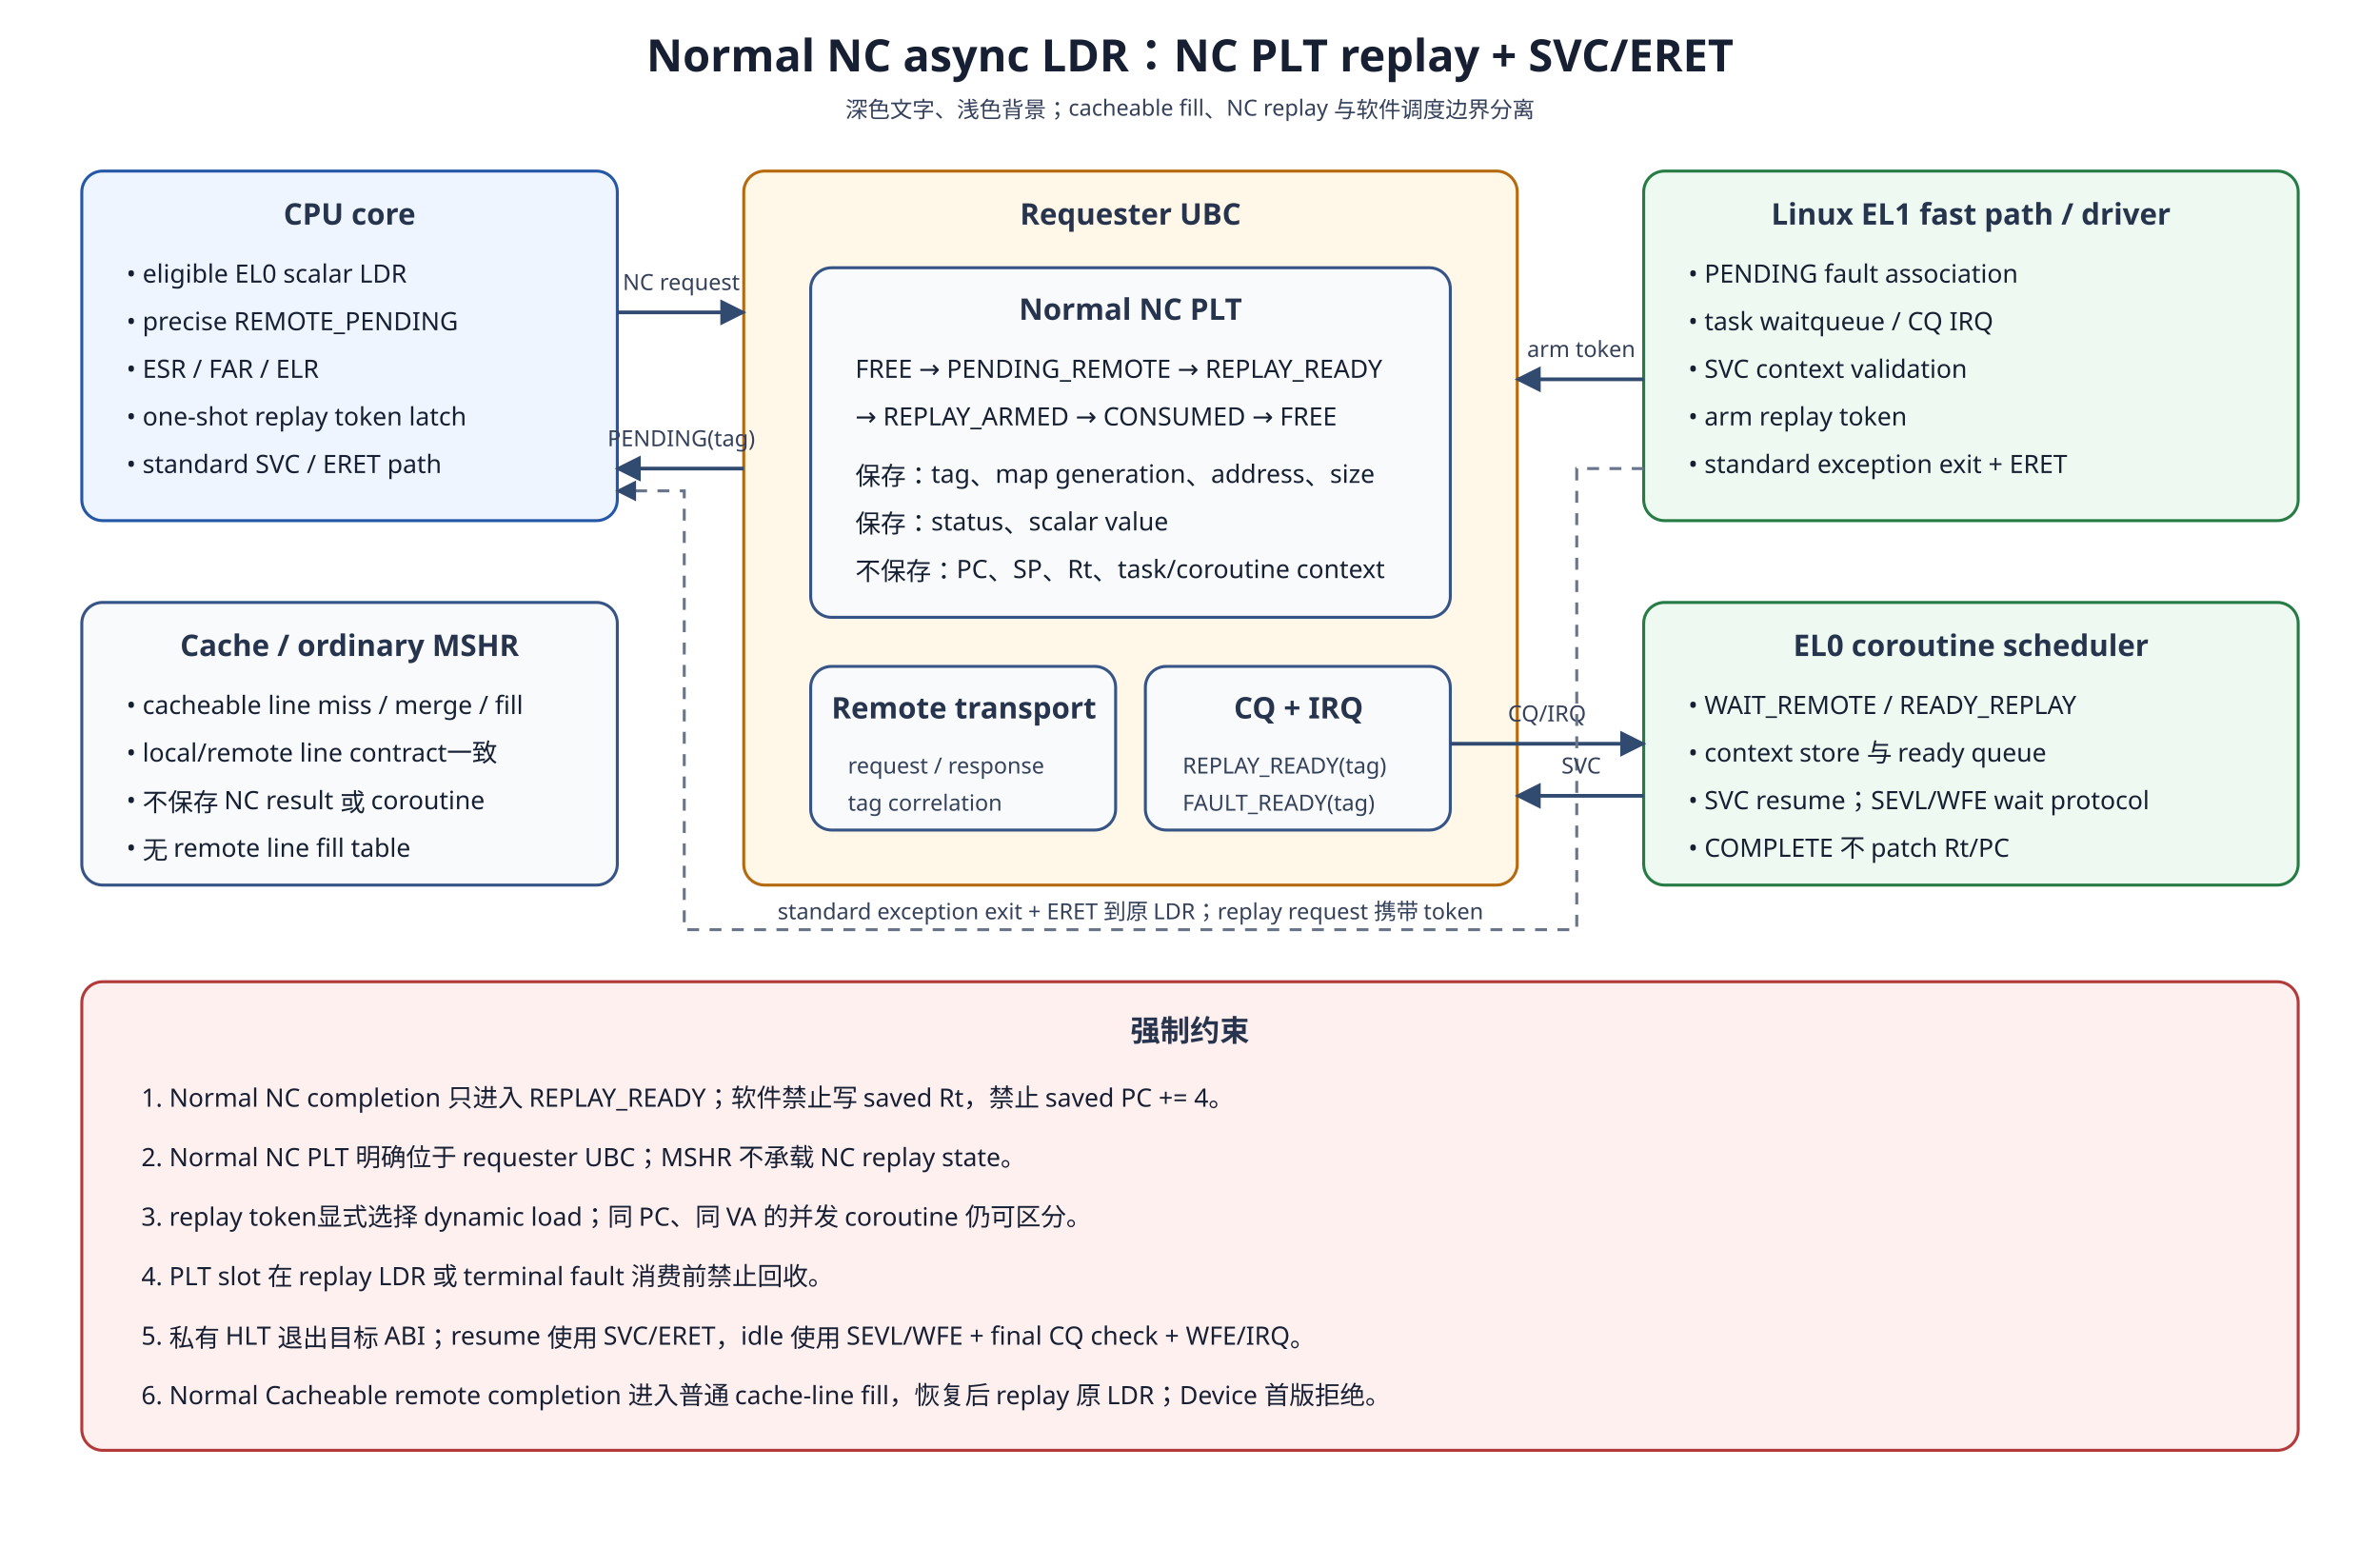
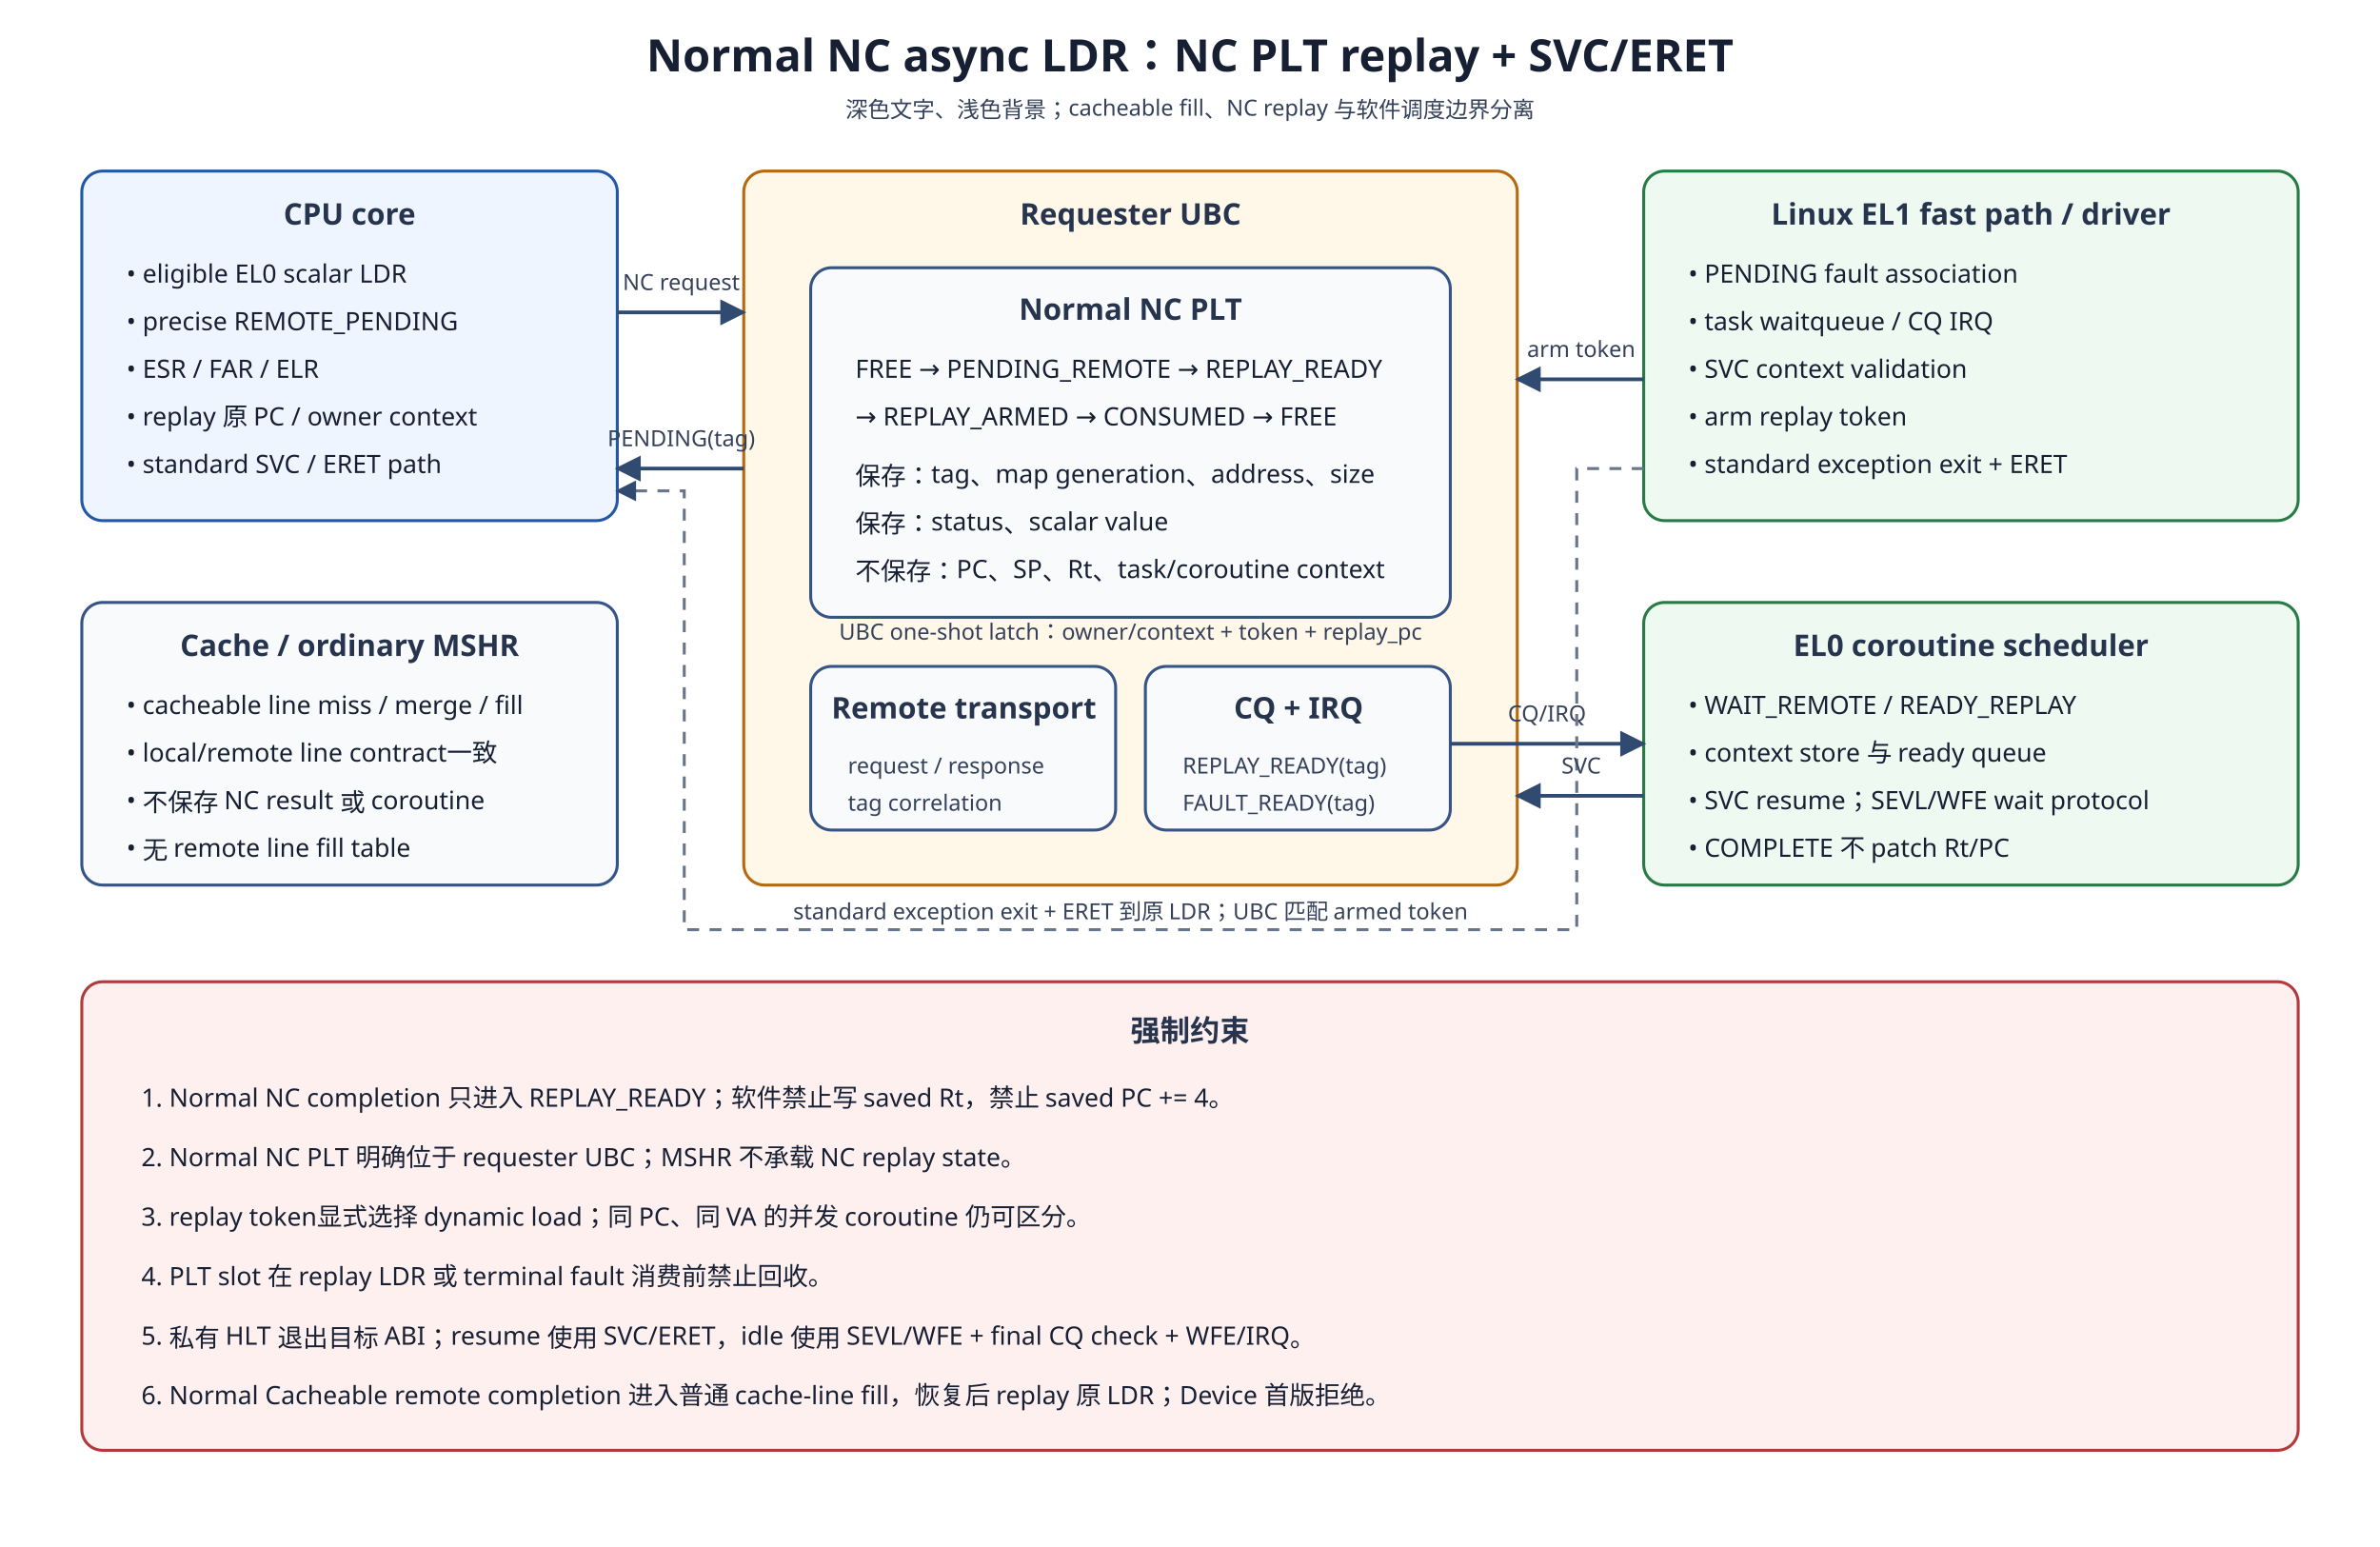
<svg xmlns="http://www.w3.org/2000/svg" width="1600" height="1040" viewBox="0 0 1600 1040">
  <defs>
    <style>
      .title { font: 700 30px sans-serif; fill: #172033; }
      .subtitle { font: 600 20px sans-serif; fill: #27344d; }
      .body { font: 17px sans-serif; fill: #172033; }
      .small { font: 15px sans-serif; fill: #35415a; }
      .box { fill: #f8fafc; stroke: #365486; stroke-width: 2; rx: 14; }
      .cpu { fill: #eef5ff; stroke: #2457a6; stroke-width: 2; rx: 14; }
      .ubc { fill: #fff7e8; stroke: #b66a10; stroke-width: 2; rx: 14; }
      .sw { fill: #edf9f1; stroke: #277c45; stroke-width: 2; rx: 14; }
      .forbid { fill: #fff0f0; stroke: #b33a3a; stroke-width: 2; rx: 14; }
      .arrow { stroke: #314a70; stroke-width: 2.5; fill: none; marker-end: url(#arrow); }
      .dash { stroke: #69758b; stroke-width: 2; stroke-dasharray: 8 7; fill: none; marker-end: url(#arrow); }
    </style>
    <marker id="arrow" viewBox="0 0 10 10" refX="9" refY="5" markerWidth="7" markerHeight="7" orient="auto-start-reverse">
      <path d="M 0 0 L 10 5 L 0 10 z" fill="#314a70" />
    </marker>
  </defs>
  <rect width="1600" height="1040" fill="#ffffff" />
  <text x="800" y="48" text-anchor="middle" class="title">Normal NC async LDR：NC PLT replay + SVC/ERET</text>
  <text x="800" y="79" text-anchor="middle" class="small">深色文字、浅色背景；cacheable fill、NC replay 与软件调度边界分离</text>
  <rect x="55" y="115" width="360" height="235" class="cpu" />
  <text x="235" y="151" text-anchor="middle" class="subtitle">CPU core</text>
  <text x="85" y="190" class="body">• eligible EL0 scalar LDR</text>
  <text x="85" y="222" class="body">• precise REMOTE_PENDING</text>
  <text x="85" y="254" class="body">• ESR / FAR / ELR</text>
-   <text x="85" y="286" class="body">• one-shot replay token latch</text>
+   <text x="85" y="286" class="body">• replay 原 PC / owner context</text>
  <text x="85" y="318" class="body">• standard SVC / ERET path</text>
  <rect x="55" y="405" width="360" height="190" class="box" />
  <text x="235" y="441" text-anchor="middle" class="subtitle">Cache / ordinary MSHR</text>
  <text x="85" y="480" class="body">• cacheable line miss / merge / fill</text>
  <text x="85" y="512" class="body">• local/remote line contract一致</text>
  <text x="85" y="544" class="body">• 不保存 NC result 或 coroutine</text>
  <text x="85" y="576" class="body">• 无 remote line fill table</text>
  <rect x="500" y="115" width="520" height="480" class="ubc" />
  <text x="760" y="151" text-anchor="middle" class="subtitle">Requester UBC</text>
  <rect x="545" y="180" width="430" height="235" class="box" />
  <text x="760" y="215" text-anchor="middle" class="subtitle">Normal NC PLT</text>
  <text x="575" y="254" class="body">FREE → PENDING_REMOTE → REPLAY_READY</text>
  <text x="575" y="286" class="body">→ REPLAY_ARMED → CONSUMED → FREE</text>
  <text x="575" y="326" class="body">保存：tag、map generation、address、size</text>
  <text x="575" y="358" class="body">保存：status、scalar value</text>
  <text x="575" y="390" class="body">不保存：PC、SP、Rt、task/coroutine context</text>
+   <text x="760" y="430" text-anchor="middle" class="small">UBC one-shot latch：owner/context + token + replay_pc</text>
  <rect x="545" y="448" width="205" height="110" class="box" />
  <text x="648" y="483" text-anchor="middle" class="subtitle">Remote transport</text>
  <text x="570" y="520" class="small">request / response</text>
  <text x="570" y="545" class="small">tag correlation</text>
  <rect x="770" y="448" width="205" height="110" class="box" />
  <text x="873" y="483" text-anchor="middle" class="subtitle">CQ + IRQ</text>
  <text x="795" y="520" class="small">REPLAY_READY(tag)</text>
  <text x="795" y="545" class="small">FAULT_READY(tag)</text>
  <rect x="1105" y="115" width="440" height="235" class="sw" />
  <text x="1325" y="151" text-anchor="middle" class="subtitle">Linux EL1 fast path / driver</text>
  <text x="1135" y="190" class="body">• PENDING fault association</text>
  <text x="1135" y="222" class="body">• task waitqueue / CQ IRQ</text>
  <text x="1135" y="254" class="body">• SVC context validation</text>
  <text x="1135" y="286" class="body">• arm replay token</text>
  <text x="1135" y="318" class="body">• standard exception exit + ERET</text>
  <rect x="1105" y="405" width="440" height="190" class="sw" />
  <text x="1325" y="441" text-anchor="middle" class="subtitle">EL0 coroutine scheduler</text>
  <text x="1135" y="480" class="body">• WAIT_REMOTE / READY_REPLAY</text>
  <text x="1135" y="512" class="body">• context store 与 ready queue</text>
  <text x="1135" y="544" class="body">• SVC resume；SEVL/WFE wait protocol</text>
  <text x="1135" y="576" class="body">• COMPLETE 不 patch Rt/PC</text>
  <path d="M 415 210 L 500 210" class="arrow" />
  <text x="458" y="195" text-anchor="middle" class="small">NC request</text>
  <path d="M 500 315 L 415 315" class="arrow" />
  <text x="458" y="300" text-anchor="middle" class="small">PENDING(tag)</text>
  <path d="M 975 500 L 1105 500" class="arrow" />
  <text x="1040" y="485" text-anchor="middle" class="small">CQ/IRQ</text>
  <path d="M 1105 255 L 1020 255" class="arrow" />
  <text x="1063" y="240" text-anchor="middle" class="small">arm token</text>
  <path d="M 1105 315 L 1060 315 L 1060 625 L 460 625 L 460 330 L 415 330" class="dash" />
-   <text x="760" y="618" text-anchor="middle" class="small">standard exception exit + ERET 到原 LDR；replay request 携带 token</text>
+   <text x="760" y="618" text-anchor="middle" class="small">standard exception exit + ERET 到原 LDR；UBC 匹配 armed token</text>
  <path d="M 1105 535 L 1020 535" class="arrow" />
  <text x="1063" y="520" text-anchor="middle" class="small">SVC</text>
  <rect x="55" y="660" width="1490" height="315" class="forbid" />
  <text x="800" y="700" text-anchor="middle" class="subtitle">强制约束</text>
  <text x="95" y="744" class="body">1. Normal NC completion 只进入 REPLAY_READY；软件禁止写 saved Rt，禁止 saved PC += 4。</text>
  <text x="95" y="784" class="body">2. Normal NC PLT 明确位于 requester UBC；MSHR 不承载 NC replay state。</text>
  <text x="95" y="824" class="body">3. replay token显式选择 dynamic load；同 PC、同 VA 的并发 coroutine 仍可区分。</text>
  <text x="95" y="864" class="body">4. PLT slot 在 replay LDR 或 terminal fault 消费前禁止回收。</text>
  <text x="95" y="904" class="body">5. 私有 HLT 退出目标 ABI；resume 使用 SVC/ERET，idle 使用 SEVL/WFE + final CQ check + WFE/IRQ。</text>
  <text x="95" y="944" class="body">6. Normal Cacheable remote completion 进入普通 cache-line fill，恢复后 replay 原 LDR；Device 首版拒绝。</text>
</svg>
